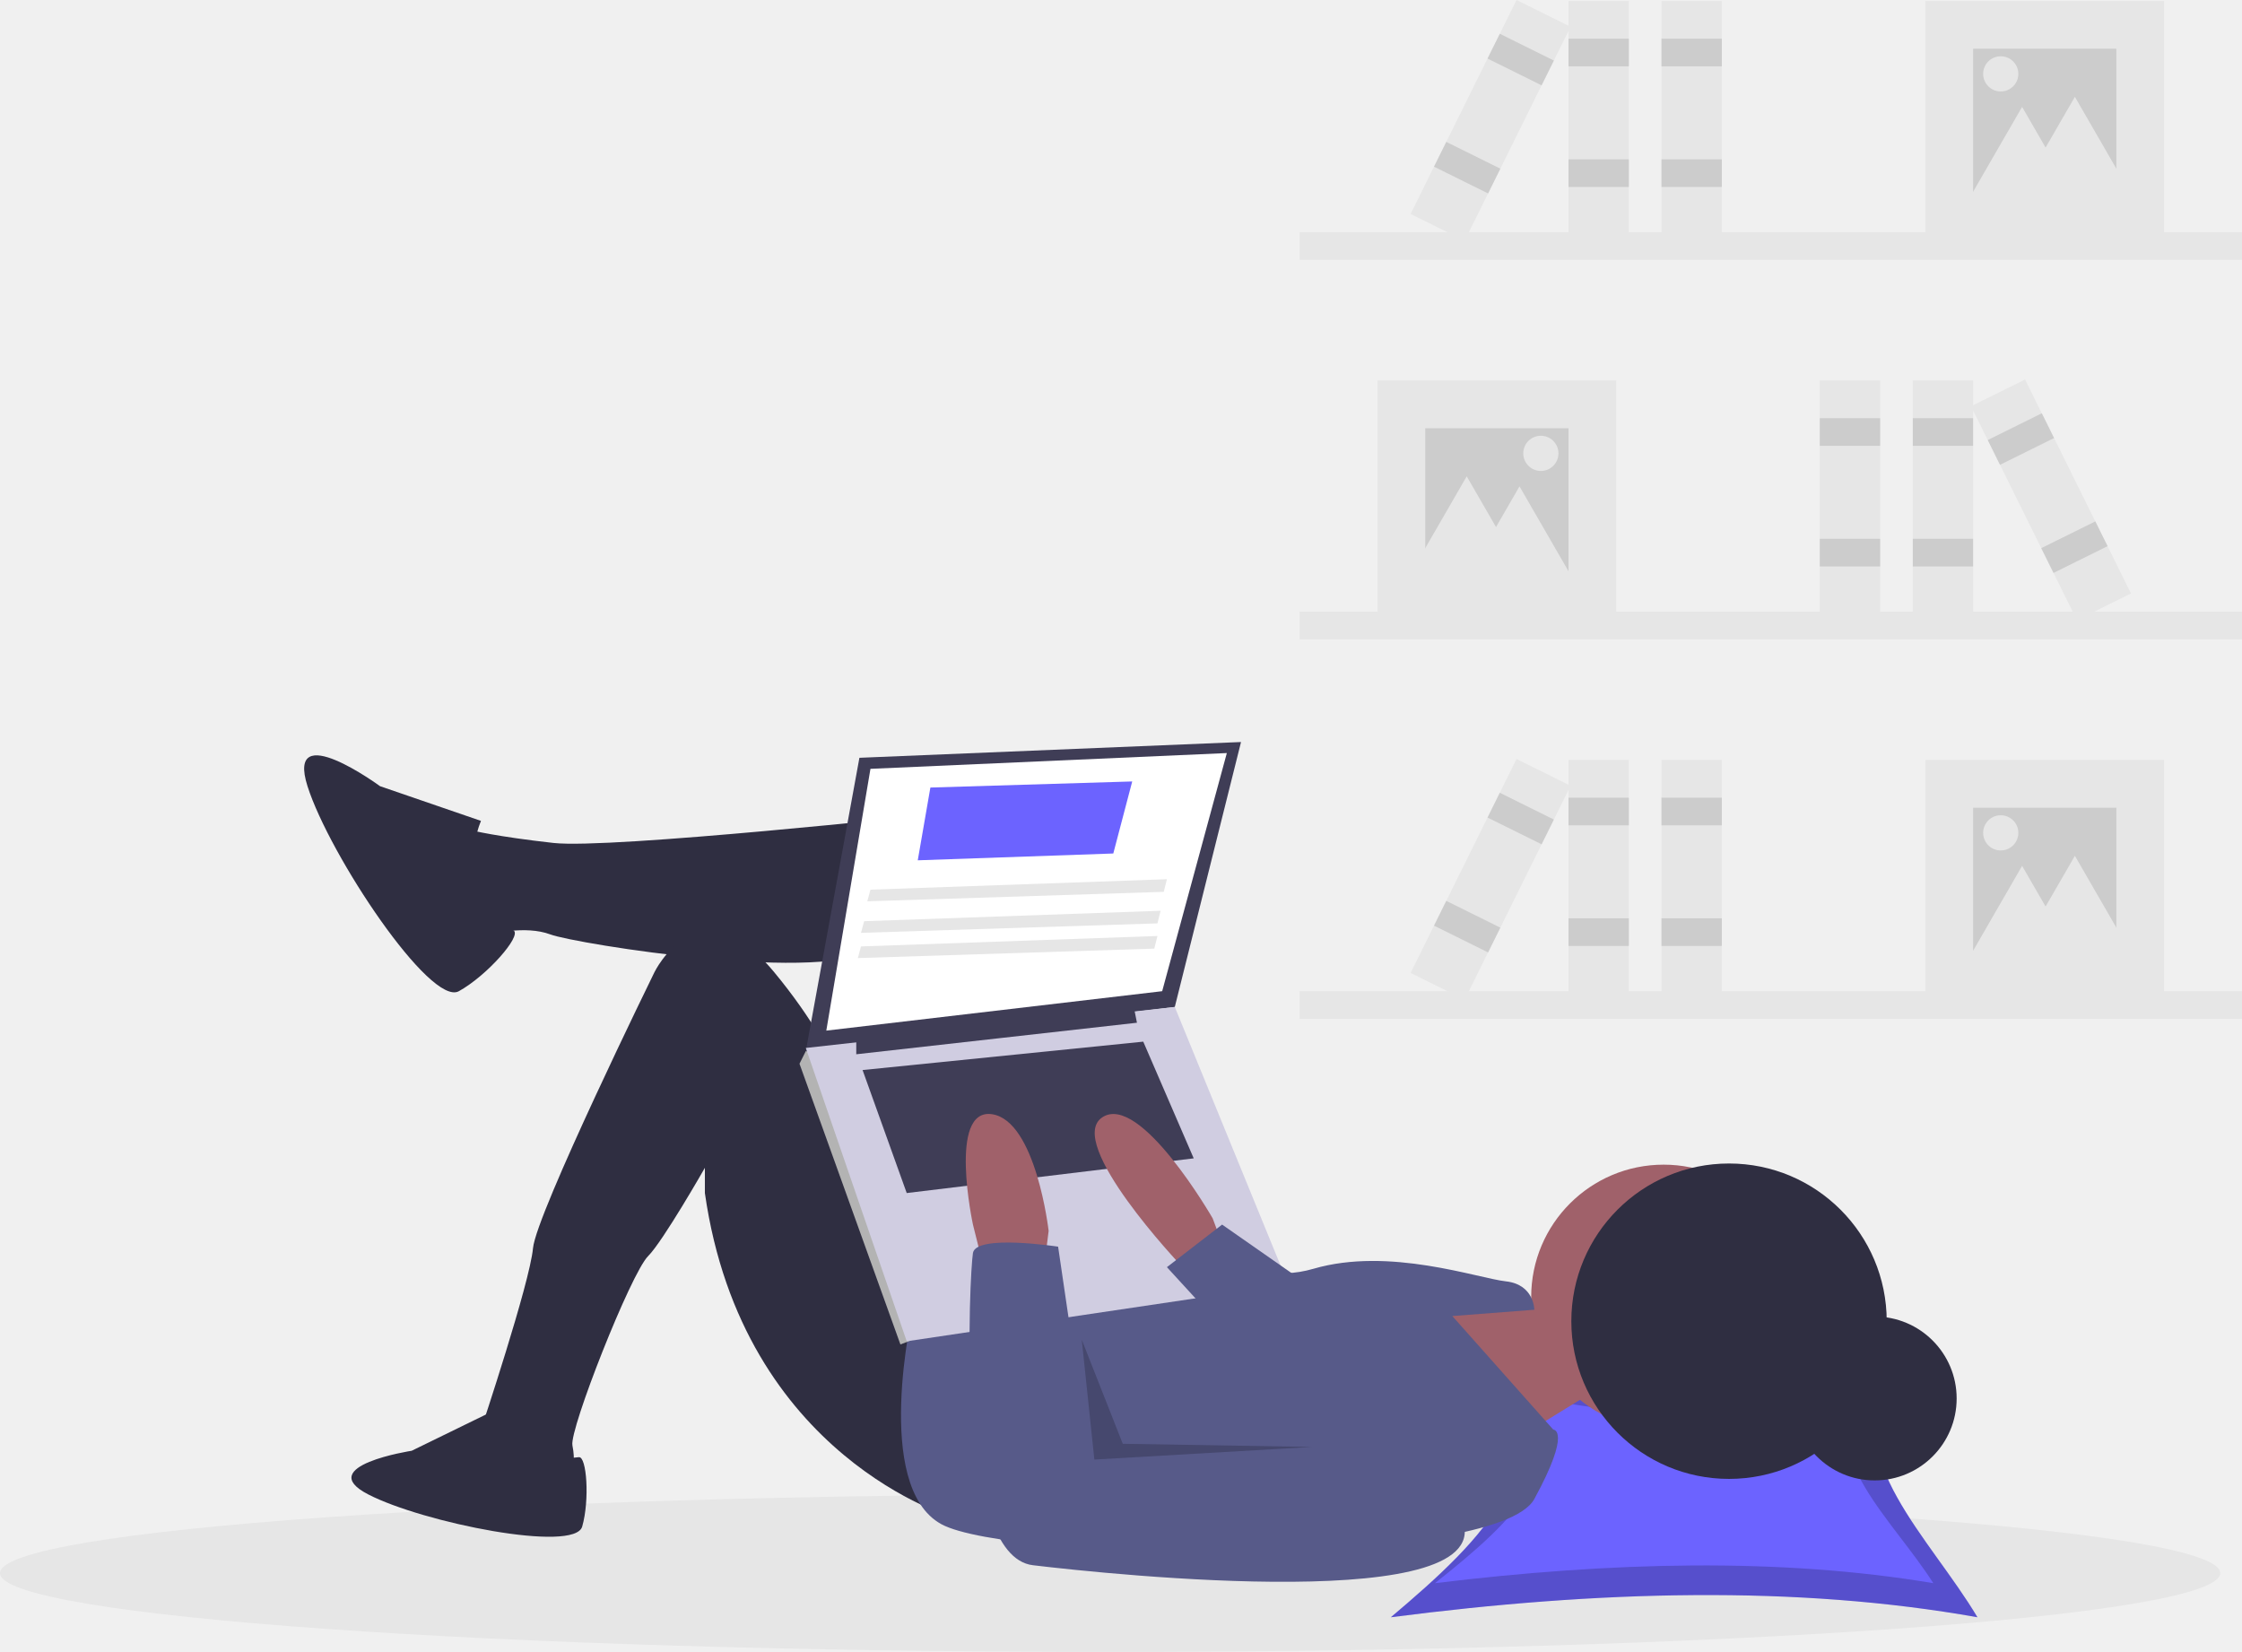
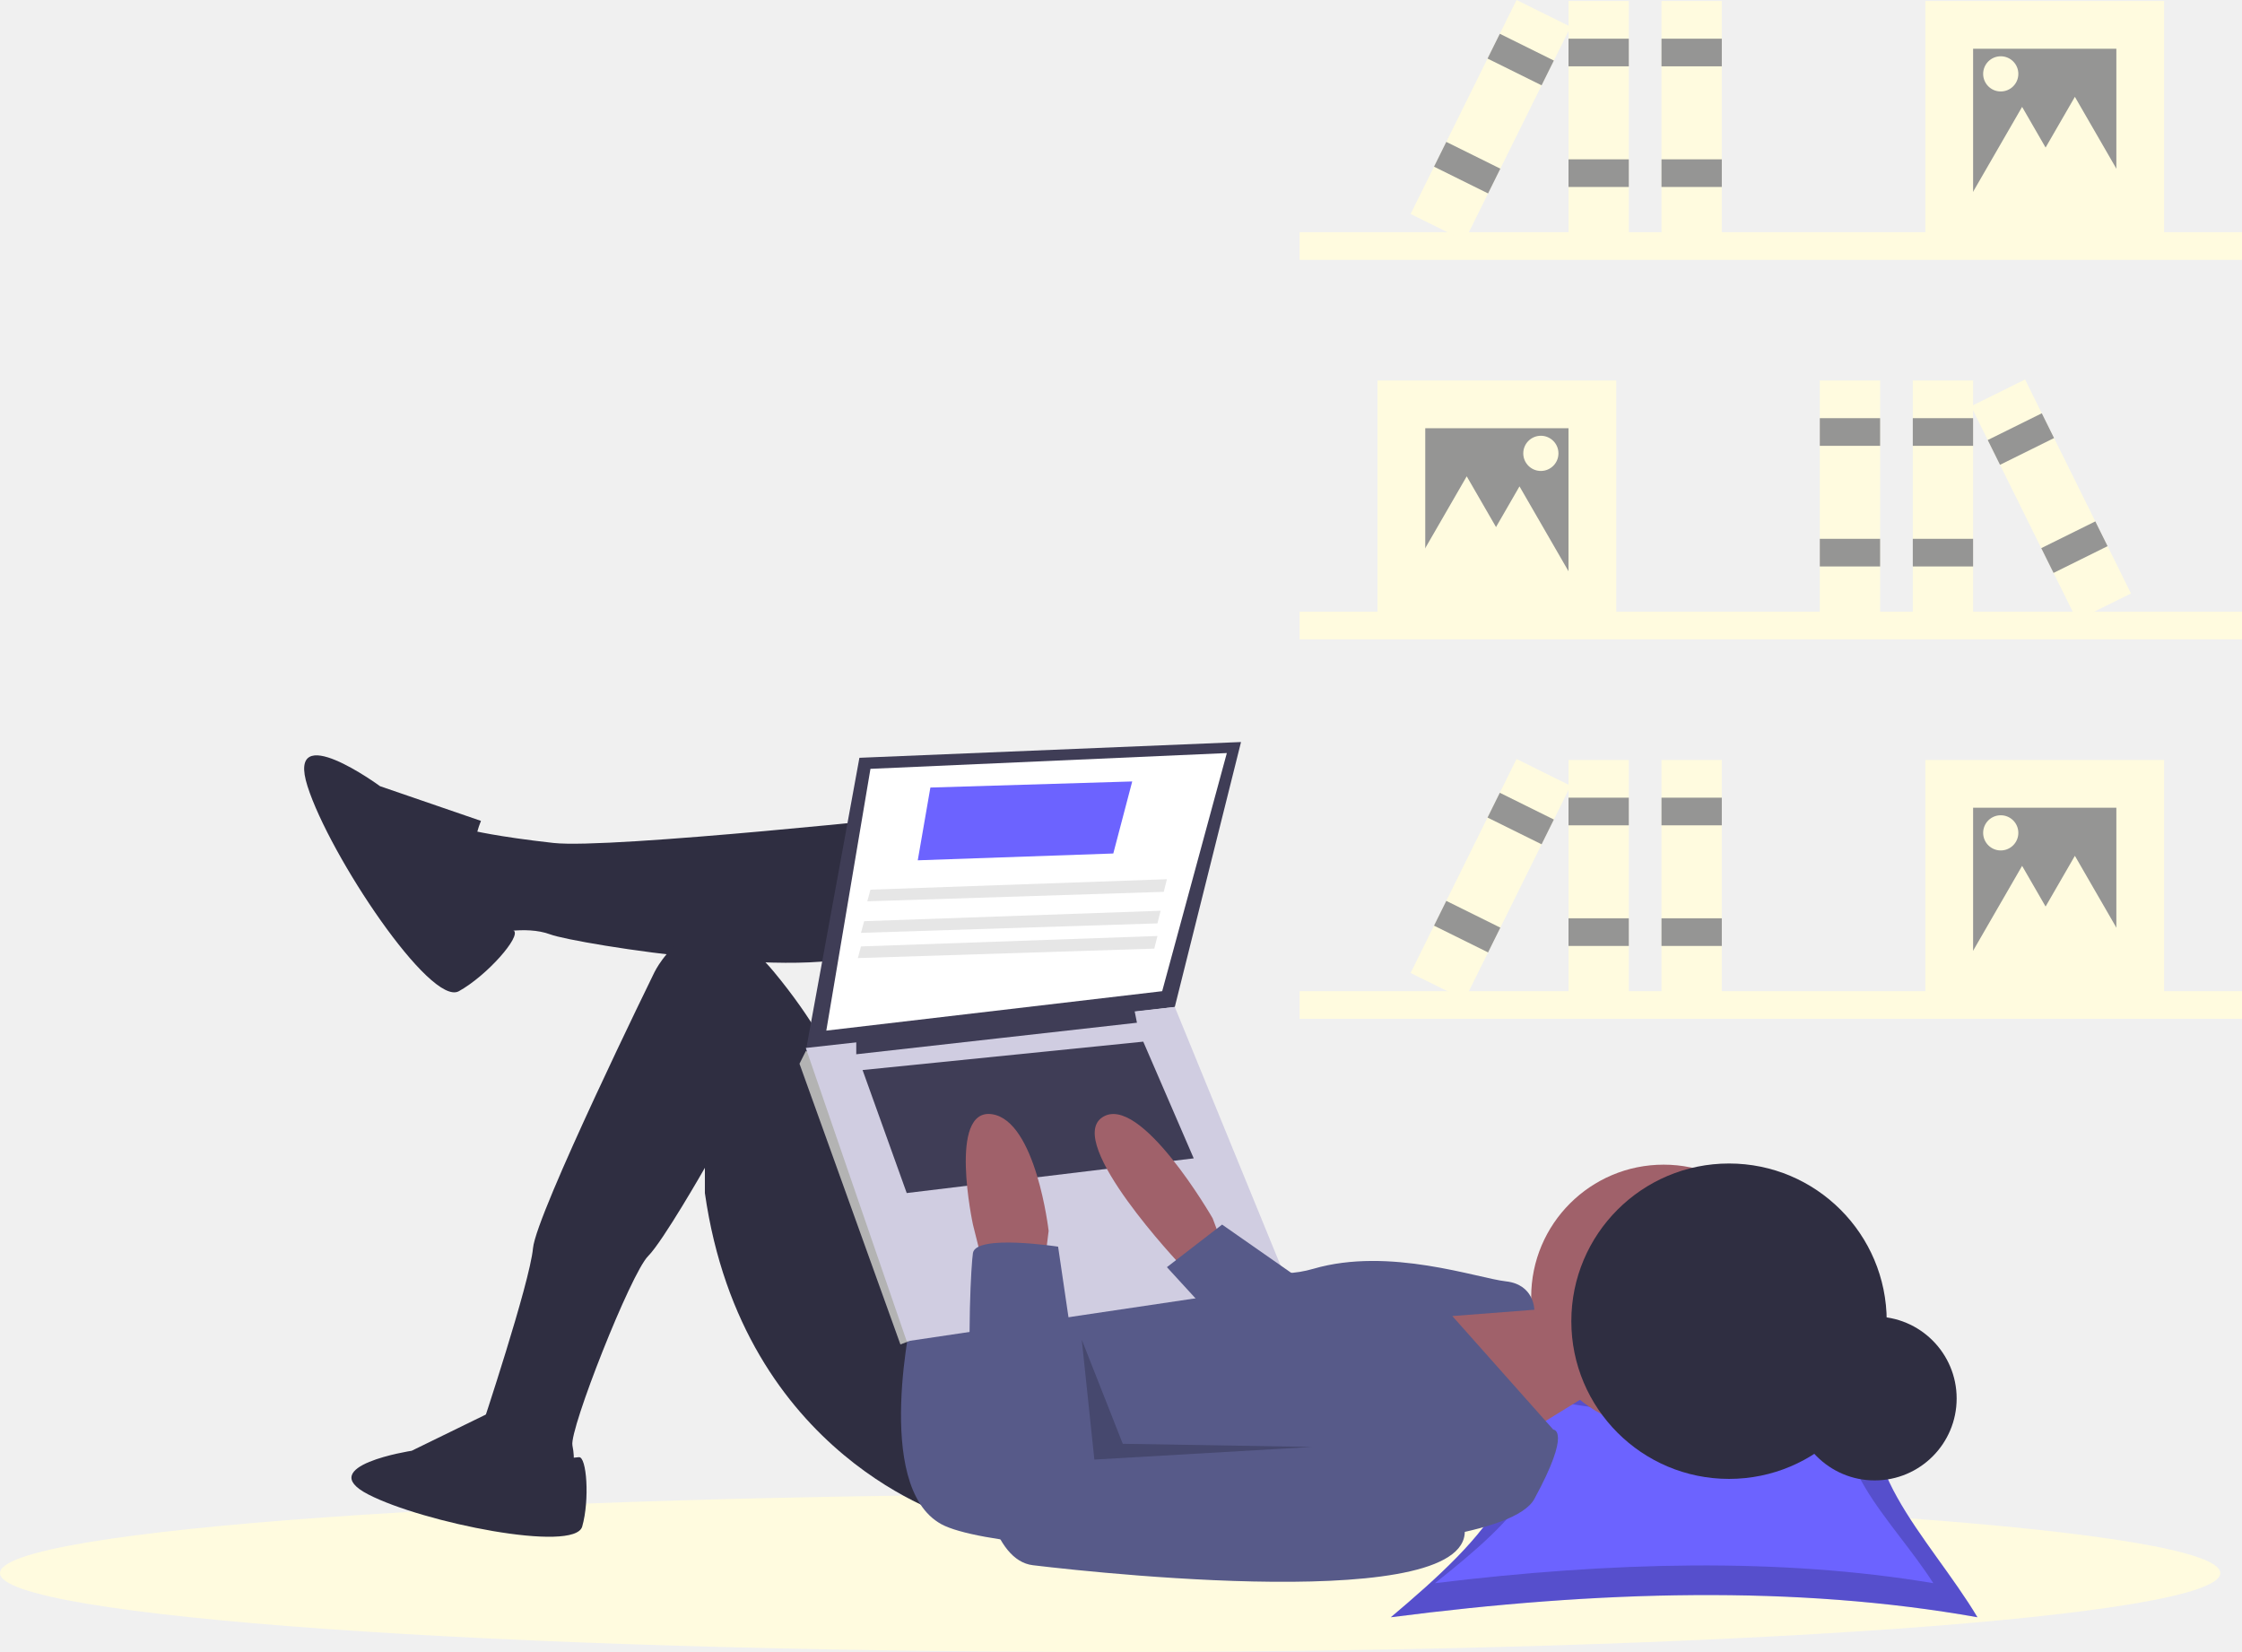
<svg xmlns="http://www.w3.org/2000/svg" id="b3df86d2-2022-47c6-a781-bb5144daf06b" data-name="Layer 1" width="802.027" height="590.916" viewBox="0 0 802.027 590.916">
-   <rect x="464.906" y="218.808" width="337.121" height="9.889" fill="#e6e6e6" />
-   <rect x="492.774" y="136.101" width="85.404" height="85.404" fill="#e6e6e6" />
-   <rect x="509.855" y="153.182" width="51.242" height="51.242" fill="#ccc" />
-   <rect x="684.259" y="136.101" width="21.576" height="85.404" fill="#e6e6e6" />
-   <rect x="684.259" y="149.586" width="21.576" height="9.889" fill="#ccc" />
-   <rect x="684.259" y="192.737" width="21.576" height="9.889" fill="#ccc" />
-   <rect x="650.997" y="136.101" width="21.576" height="85.404" fill="#e6e6e6" />
-   <rect x="650.997" y="149.586" width="21.576" height="9.889" fill="#ccc" />
-   <rect x="650.997" y="192.737" width="21.576" height="9.889" fill="#ccc" />
-   <rect x="921.902" y="290.643" width="21.576" height="85.404" transform="translate(-250.0565 293.892) rotate(-26.3396)" fill="#e6e6e6" />
-   <rect x="911.133" y="306.647" width="21.576" height="9.889" transform="translate(-241.5231 286.8553) rotate(-26.3396)" fill="#ccc" />
-   <rect x="930.279" y="345.319" width="21.576" height="9.889" transform="translate(-256.6936 299.365) rotate(-26.3396)" fill="#ccc" />
-   <polygon points="524.688 170.382 535.554 189.201 546.419 208.02 524.688 208.02 502.958 208.02 513.823 189.201 524.688 170.382" fill="#e6e6e6" />
-   <polygon points="543.567 173.978 554.432 192.797 565.298 211.616 543.567 211.616 521.837 211.616 532.702 192.797 543.567 173.978" fill="#e6e6e6" />
-   <circle cx="551.209" cy="162.171" r="6.293" fill="#e6e6e6" />
-   <rect x="663.892" y="237.602" width="337.121" height="9.889" transform="translate(1465.919 330.5513) rotate(-180)" fill="#e6e6e6" />
-   <rect x="887.741" y="154.895" width="85.404" height="85.404" transform="translate(1661.899 240.6523) rotate(-180)" fill="#e6e6e6" />
-   <rect x="904.821" y="171.976" width="51.242" height="51.242" transform="translate(1661.899 240.6523) rotate(-180)" fill="#ccc" />
-   <rect x="760.084" y="154.895" width="21.576" height="85.404" transform="translate(1342.757 240.6523) rotate(-180)" fill="#e6e6e6" />
-   <rect x="760.084" y="168.38" width="21.576" height="9.889" transform="translate(1342.757 192.1068) rotate(-180)" fill="#ccc" />
-   <rect x="760.084" y="211.531" width="21.576" height="9.889" transform="translate(1342.757 278.4099) rotate(-180)" fill="#ccc" />
-   <rect x="793.347" y="154.895" width="21.576" height="85.404" transform="translate(1409.283 240.6523) rotate(-180)" fill="#e6e6e6" />
-   <rect x="793.347" y="168.38" width="21.576" height="9.889" transform="translate(1409.283 192.1068) rotate(-180)" fill="#ccc" />
-   <rect x="793.347" y="211.531" width="21.576" height="9.889" transform="translate(1409.283 278.4099) rotate(-180)" fill="#ccc" />
-   <rect x="721.427" y="154.895" width="21.576" height="85.404" transform="translate(1101.754 545.0149) rotate(-153.6604)" fill="#e6e6e6" />
-   <rect x="732.197" y="170.9" width="21.576" height="9.889" transform="translate(1131.826 508.5461) rotate(-153.6604)" fill="#ccc" />
-   <rect x="713.051" y="209.571" width="21.576" height="9.889" transform="translate(1078.364 573.3795) rotate(-153.6604)" fill="#ccc" />
-   <polygon points="742.244 34.634 731.379 53.453 720.514 72.272 742.244 72.272 763.975 72.272 753.109 53.453 742.244 34.634" fill="#e6e6e6" />
-   <polygon points="723.365 38.23 712.5 57.049 701.635 75.868 723.365 75.868 745.096 75.868 734.231 57.049 723.365 38.23" fill="#e6e6e6" />
-   <circle cx="715.724" cy="26.424" r="6.293" fill="#e6e6e6" />
-   <rect x="663.892" y="509.097" width="337.121" height="9.889" transform="translate(1465.919 873.5416) rotate(-180)" fill="#e6e6e6" />
-   <rect x="887.741" y="426.39" width="85.404" height="85.404" transform="translate(1661.899 783.6425) rotate(-180)" fill="#e6e6e6" />
-   <rect x="904.821" y="443.471" width="51.242" height="51.242" transform="translate(1661.899 783.6425) rotate(-180)" fill="#ccc" />
-   <rect x="760.084" y="426.39" width="21.576" height="85.404" transform="translate(1342.757 783.6425) rotate(-180)" fill="#e6e6e6" />
-   <rect x="760.084" y="439.875" width="21.576" height="9.889" transform="translate(1342.757 735.0971) rotate(-180)" fill="#ccc" />
-   <rect x="760.084" y="483.027" width="21.576" height="9.889" transform="translate(1342.757 821.4002) rotate(-180)" fill="#ccc" />
-   <rect x="793.347" y="426.39" width="21.576" height="85.404" transform="translate(1409.283 783.6425) rotate(-180)" fill="#e6e6e6" />
-   <rect x="793.347" y="439.875" width="21.576" height="9.889" transform="translate(1409.283 735.0971) rotate(-180)" fill="#ccc" />
-   <rect x="793.347" y="483.027" width="21.576" height="9.889" transform="translate(1409.283 821.4002) rotate(-180)" fill="#ccc" />
-   <rect x="721.427" y="426.39" width="21.576" height="85.404" transform="translate(981.2936 1059.819) rotate(-153.6604)" fill="#e6e6e6" />
-   <rect x="732.197" y="442.395" width="21.576" height="9.889" transform="translate(1011.366 1023.35) rotate(-153.6604)" fill="#ccc" />
-   <rect x="713.051" y="481.067" width="21.576" height="9.889" transform="translate(957.9038 1088.183) rotate(-153.6604)" fill="#ccc" />
-   <polygon points="742.244 306.129 731.379 324.948 720.514 343.768 742.244 343.768 763.975 343.768 753.109 324.948 742.244 306.129" fill="#e6e6e6" />
-   <polygon points="723.365 309.725 712.5 328.544 701.635 347.364 723.365 347.364 745.096 347.364 734.231 328.544 723.365 309.725" fill="#e6e6e6" />
-   <circle cx="715.724" cy="297.919" r="6.293" fill="#e6e6e6" />
-   <ellipse cx="397.129" cy="562.711" rx="397.129" ry="28.205" fill="#e6e6e6" />
+   <rect x="464.906" y="218.808" width="337.121" height="9.889" fill="#fffbdf" />
+   <rect x="492.774" y="136.101" width="85.404" height="85.404" fill="#fffbdf" />
+   <rect x="509.855" y="153.182" width="51.242" height="51.242" fill="#919191f5" />
+   <rect x="684.259" y="136.101" width="21.576" height="85.404" fill="#fffbdf" />
+   <rect x="684.259" y="149.586" width="21.576" height="9.889" fill="#919191f5" />
+   <rect x="684.259" y="192.737" width="21.576" height="9.889" fill="#919191f5" />
+   <rect x="650.997" y="136.101" width="21.576" height="85.404" fill="#fffbdf" />
+   <rect x="650.997" y="149.586" width="21.576" height="9.889" fill="#919191f5" />
+   <rect x="650.997" y="192.737" width="21.576" height="9.889" fill="#919191f5" />
+   <rect x="921.902" y="290.643" width="21.576" height="85.404" transform="translate(-250.0565 293.892) rotate(-26.3396)" fill="#fffbdf" />
+   <rect x="911.133" y="306.647" width="21.576" height="9.889" transform="translate(-241.5231 286.8553) rotate(-26.3396)" fill="#919191f5" />
+   <rect x="930.279" y="345.319" width="21.576" height="9.889" transform="translate(-256.6936 299.365) rotate(-26.3396)" fill="#919191f5" />
+   <polygon points="524.688 170.382 535.554 189.201 546.419 208.02 524.688 208.02 502.958 208.02 513.823 189.201 524.688 170.382" fill="#fffbdf" />
+   <polygon points="543.567 173.978 554.432 192.797 565.298 211.616 543.567 211.616 521.837 211.616 532.702 192.797 543.567 173.978" fill="#fffbdf" />
+   <circle cx="551.209" cy="162.171" r="6.293" fill="#fffbdf" />
+   <rect x="663.892" y="237.602" width="337.121" height="9.889" transform="translate(1465.919 330.5513) rotate(-180)" fill="#fffbdf" />
+   <rect x="887.741" y="154.895" width="85.404" height="85.404" transform="translate(1661.899 240.6523) rotate(-180)" fill="#fffbdf" />
+   <rect x="904.821" y="171.976" width="51.242" height="51.242" transform="translate(1661.899 240.6523) rotate(-180)" fill="#919191f5" />
+   <rect x="760.084" y="154.895" width="21.576" height="85.404" transform="translate(1342.757 240.6523) rotate(-180)" fill="#fffbdf" />
+   <rect x="760.084" y="168.38" width="21.576" height="9.889" transform="translate(1342.757 192.1068) rotate(-180)" fill="#919191f5" />
+   <rect x="760.084" y="211.531" width="21.576" height="9.889" transform="translate(1342.757 278.4099) rotate(-180)" fill="#919191f5" />
+   <rect x="793.347" y="154.895" width="21.576" height="85.404" transform="translate(1409.283 240.6523) rotate(-180)" fill="#fffbdf" />
+   <rect x="793.347" y="168.38" width="21.576" height="9.889" transform="translate(1409.283 192.1068) rotate(-180)" fill="#919191f5" />
+   <rect x="793.347" y="211.531" width="21.576" height="9.889" transform="translate(1409.283 278.4099) rotate(-180)" fill="#919191f5" />
+   <rect x="721.427" y="154.895" width="21.576" height="85.404" transform="translate(1101.754 545.0149) rotate(-153.6604)" fill="#fffbdf" />
+   <rect x="732.197" y="170.9" width="21.576" height="9.889" transform="translate(1131.826 508.5461) rotate(-153.6604)" fill="#919191f5" />
+   <rect x="713.051" y="209.571" width="21.576" height="9.889" transform="translate(1078.364 573.3795) rotate(-153.6604)" fill="#919191f5" />
+   <polygon points="742.244 34.634 731.379 53.453 720.514 72.272 742.244 72.272 763.975 72.272 753.109 53.453 742.244 34.634" fill="#fffbdf" />
+   <polygon points="723.365 38.23 712.5 57.049 701.635 75.868 723.365 75.868 745.096 75.868 734.231 57.049 723.365 38.23" fill="#fffbdf" />
+   <circle cx="715.724" cy="26.424" r="6.293" fill="#fffbdf" />
+   <rect x="663.892" y="509.097" width="337.121" height="9.889" transform="translate(1465.919 873.5416) rotate(-180)" fill="#fffbdf" />
+   <rect x="887.741" y="426.39" width="85.404" height="85.404" transform="translate(1661.899 783.6425) rotate(-180)" fill="#fffbdf" />
+   <rect x="904.821" y="443.471" width="51.242" height="51.242" transform="translate(1661.899 783.6425) rotate(-180)" fill="#919191f5" />
+   <rect x="760.084" y="426.39" width="21.576" height="85.404" transform="translate(1342.757 783.6425) rotate(-180)" fill="#fffbdf" />
+   <rect x="760.084" y="439.875" width="21.576" height="9.889" transform="translate(1342.757 735.0971) rotate(-180)" fill="#919191f5" />
+   <rect x="760.084" y="483.027" width="21.576" height="9.889" transform="translate(1342.757 821.4002) rotate(-180)" fill="#919191f5" />
+   <rect x="793.347" y="426.39" width="21.576" height="85.404" transform="translate(1409.283 783.6425) rotate(-180)" fill="#fffbdf" />
+   <rect x="793.347" y="439.875" width="21.576" height="9.889" transform="translate(1409.283 735.0971) rotate(-180)" fill="#919191f5" />
+   <rect x="793.347" y="483.027" width="21.576" height="9.889" transform="translate(1409.283 821.4002) rotate(-180)" fill="#919191f5" />
+   <rect x="721.427" y="426.39" width="21.576" height="85.404" transform="translate(981.2936 1059.819) rotate(-153.6604)" fill="#fffbdf" />
+   <rect x="732.197" y="442.395" width="21.576" height="9.889" transform="translate(1011.366 1023.35) rotate(-153.6604)" fill="#919191f5" />
+   <rect x="713.051" y="481.067" width="21.576" height="9.889" transform="translate(957.9038 1088.183) rotate(-153.6604)" fill="#919191f5" />
+   <polygon points="742.244 306.129 731.379 324.948 720.514 343.768 742.244 343.768 763.975 343.768 753.109 324.948 742.244 306.129" fill="#fffbdf" />
+   <polygon points="723.365 309.725 712.5 328.544 701.635 347.364 723.365 347.364 745.096 347.364 734.231 328.544 723.365 309.725" fill="#fffbdf" />
+   <circle cx="715.724" cy="297.919" r="6.293" fill="#fffbdf" />
+   <ellipse cx="397.129" cy="562.711" rx="397.129" ry="28.205" fill="#fffbdf" />
  <path d="M906.373,733.048c-64.755-11.525-135.567-9.609-209.847,0,33.855-28.581,63.075-57.163,29.219-85.744,66.039,13.624,75.289,12.245,148.752,0C857.459,675.885,889.334,704.467,906.373,733.048Z" transform="translate(-198.9865 -154.5418)" fill="#6c63ff" />
  <path d="M906.373,733.048c-64.755-11.525-135.567-9.609-209.847,0,33.855-28.581,63.075-57.163,29.219-85.744,66.039,13.624,75.289,12.245,148.752,0C857.459,675.885,889.334,704.467,906.373,733.048Z" transform="translate(-198.9865 -154.5418)" opacity="0.2" />
  <path d="M890.578,720.854c-55.007-9.2-115.159-7.67-178.257,0C741.08,698.04,765.901,675.226,737.142,652.412c56.098,10.875,63.955,9.774,126.359,0C849.027,675.226,876.104,698.04,890.578,720.854Z" transform="translate(-198.9865 -154.5418)" fill="#6c63ff" />
  <circle cx="670.64" cy="500.244" r="29.309" fill="#2f2e41" />
  <polygon points="537.591 466.249 557.899 469.634 568.053 498.967 538.72 517.019 504.873 466.249 536.463 466.249 537.591 466.249" fill="#a0616a" />
  <circle cx="595.13" cy="463.993" r="47.385" fill="#a0616a" />
  <path d="M532.372,445.919s-115.077,12.41-135.385,10.154-29.333-4.513-29.333-4.513-13.539,18.051-6.769,25.949A48.822,48.822,0,0,0,374.423,488.791s12.41-3.385,21.436,0,100.411,18.051,116.205,4.513S532.372,445.919,532.372,445.919Z" transform="translate(-198.9865 -154.5418)" fill="#2f2e41" />
  <path d="M540.27,697.509s-75.59-21.436-89.128-116.205v-9.026S436.185,598.516,430.833,603.868c-6.205,6.205-28.205,62.051-27.077,67.693s0,7.897,0,7.897l-32.718-3.385V665.919s17.487-52.462,18.615-64.872,43.436-98.718,43.436-98.718,15.795-32.718,42.872,0,29.333,55.282,29.333,55.282l34.974,67.693Z" transform="translate(-198.9865 -154.5418)" fill="#2f2e41" />
  <path d="M371.038,448.175l-36.103-12.41s-33.846-24.821-25.949,0,44,78.975,54.154,73.334,22.366-19.643,19.644-21.668S362.013,470.739,371.038,448.175Z" transform="translate(-198.9865 -154.5418)" fill="#2f2e41" />
  <path d="M375.402,659.259l-29.144,14.233s-35.244,5.422-15.589,15.589,73.876,21.011,76.587,11.522,1.635-25.236-1.216-24.818S383.535,678.236,375.402,659.259Z" transform="translate(-198.9865 -154.5418)" fill="#2f2e41" />
  <path d="M525.603,623.048s-14.667,63.18,10.154,76.718S734.322,715.561,747.86,690.74s6.769-24.821,6.769-24.821l-36.103-40.616L747.86,623.048s0-9.026-10.154-10.154-41.744-12.41-68.821-4.513-42.872-15.795-42.872-15.795Z" transform="translate(-198.9865 -154.5418)" fill="#575a89" />
  <polygon points="307.437 271.069 288.257 375.993 420.258 360.198 443.95 265.428 307.437 271.069" fill="#3f3d56" />
  <polygon points="311.386 275.018 295.591 368.659 415.745 354.557 438.873 269.377 311.386 275.018" fill="#fff" />
  <polygon points="292.77 377.121 288.257 375.993 286.001 380.505 322.104 480.916 325.499 479.618 326.616 473.019 292.77 377.121" fill="#b3b3b3" />
  <polygon points="288.257 374.864 324.36 479.788 460.873 459.48 420.258 360.198 288.257 374.864" fill="#d0cde1" />
  <polygon points="306.309 371.48 306.309 377.121 406.719 365.839 405.591 360.198 306.309 371.48" fill="#3f3d56" />
  <polygon points="308.565 382.762 324.36 426.762 427.027 414.352 408.976 372.608 308.565 382.762" fill="#3f3d56" />
  <path d="M636.167,599.355l-3.385-9.026s-25.949-45.128-39.487-36.103,28.205,53.026,28.205,53.026h13.539Z" transform="translate(-198.9865 -154.5418)" fill="#a0616a" />
  <path d="M550.423,606.124l-3.385-13.539s-9.026-41.744,6.769-39.487,20.308,41.744,20.308,41.744l-1.128,9.026Z" transform="translate(-198.9865 -154.5418)" fill="#a0616a" />
  <path d="M577.501,600.483s-29.333-4.513-30.462,2.256-6.769,108.308,21.436,111.693,168.103,18.051,153.436-16.923-37.231-30.462-37.231-30.462L588.783,677.202Z" transform="translate(-198.9865 -154.5418)" fill="#575a89" />
  <polygon points="467.078 458.916 437.181 438.044 417.437 453.275 442.258 480.352 467.078 458.916" fill="#575a89" />
  <polygon points="386.976 479.224 391.488 522.096 469.335 517.583 401.642 516.455 386.976 479.224" opacity="0.2" />
  <circle cx="618.521" cy="472.603" r="56.41" fill="#2f2e41" />
  <polygon points="328.309 307.736 398.258 305.301 405.027 279.531 332.822 281.71 328.309 307.736" fill="#6c63ff" />
  <polygon points="310.258 322.403 416.309 319.018 417.437 314.505 311.386 318.239 310.258 322.403" fill="#e6e6e6" />
  <polygon points="308.001 333.685 414.053 330.3 415.181 325.787 309.129 329.521 308.001 333.685" fill="#e6e6e6" />
  <polygon points="306.873 342.71 412.924 339.326 414.053 334.813 308.001 338.546 306.873 342.71" fill="#e6e6e6" />
</svg>
